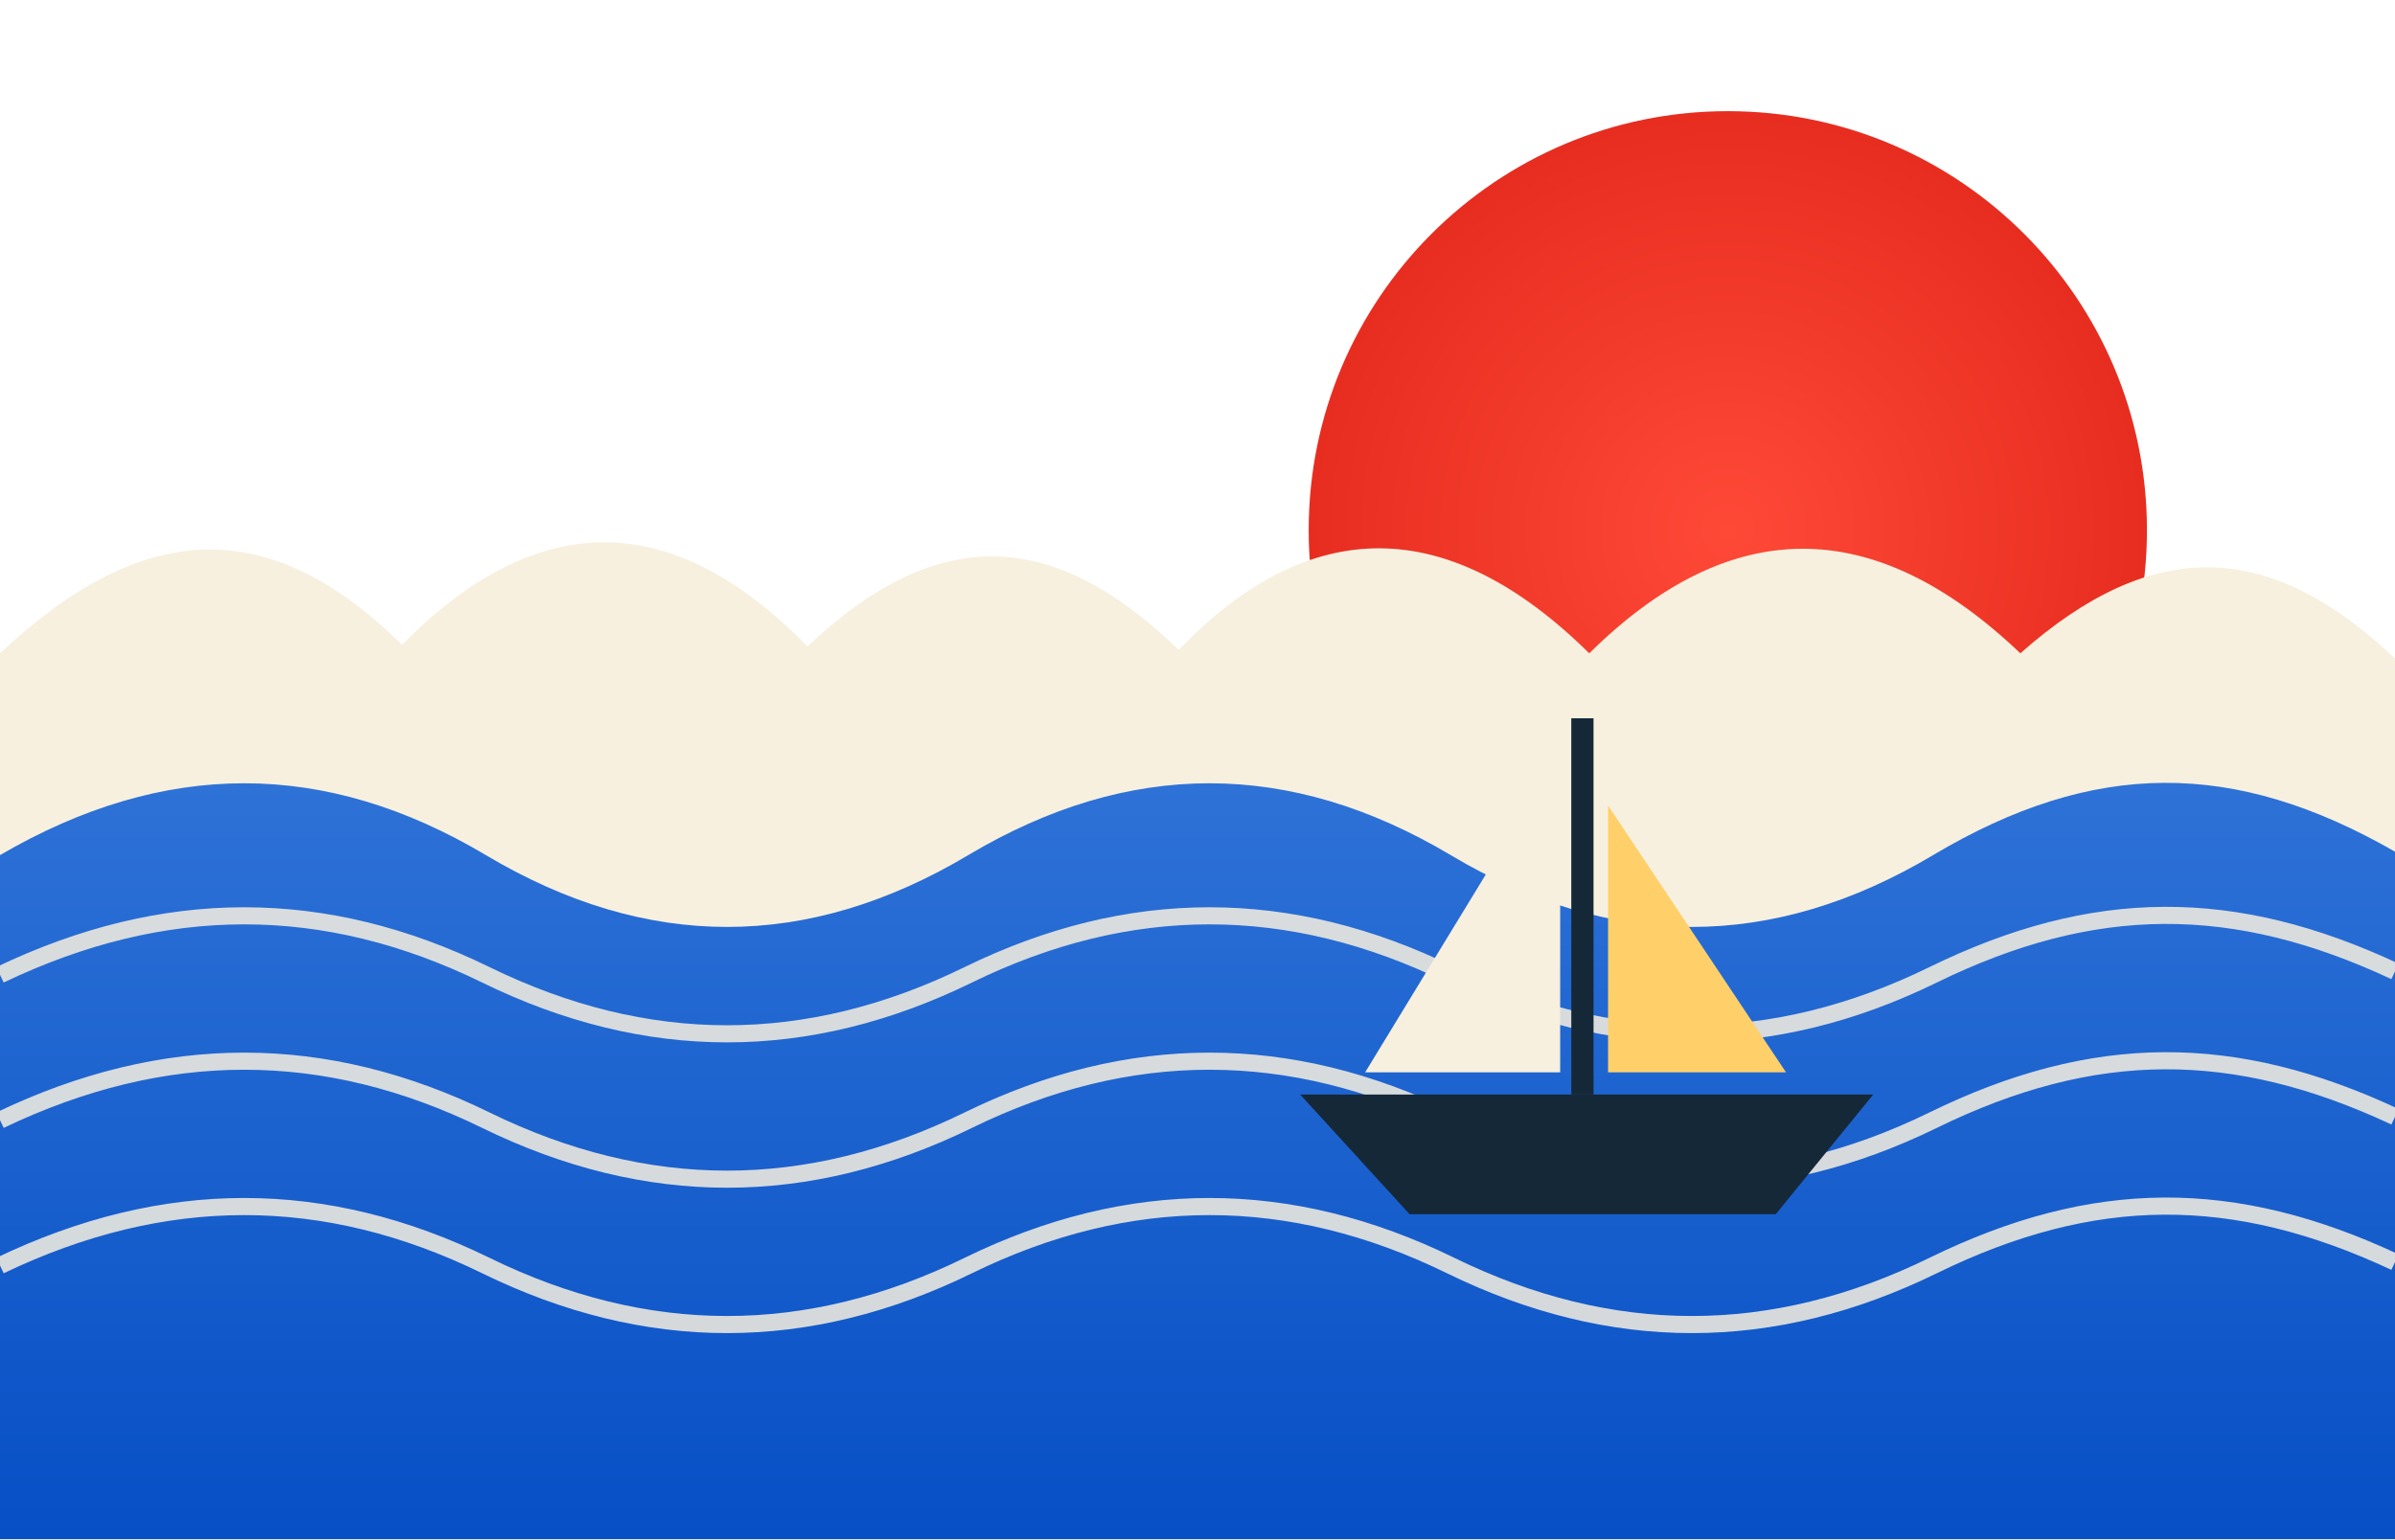
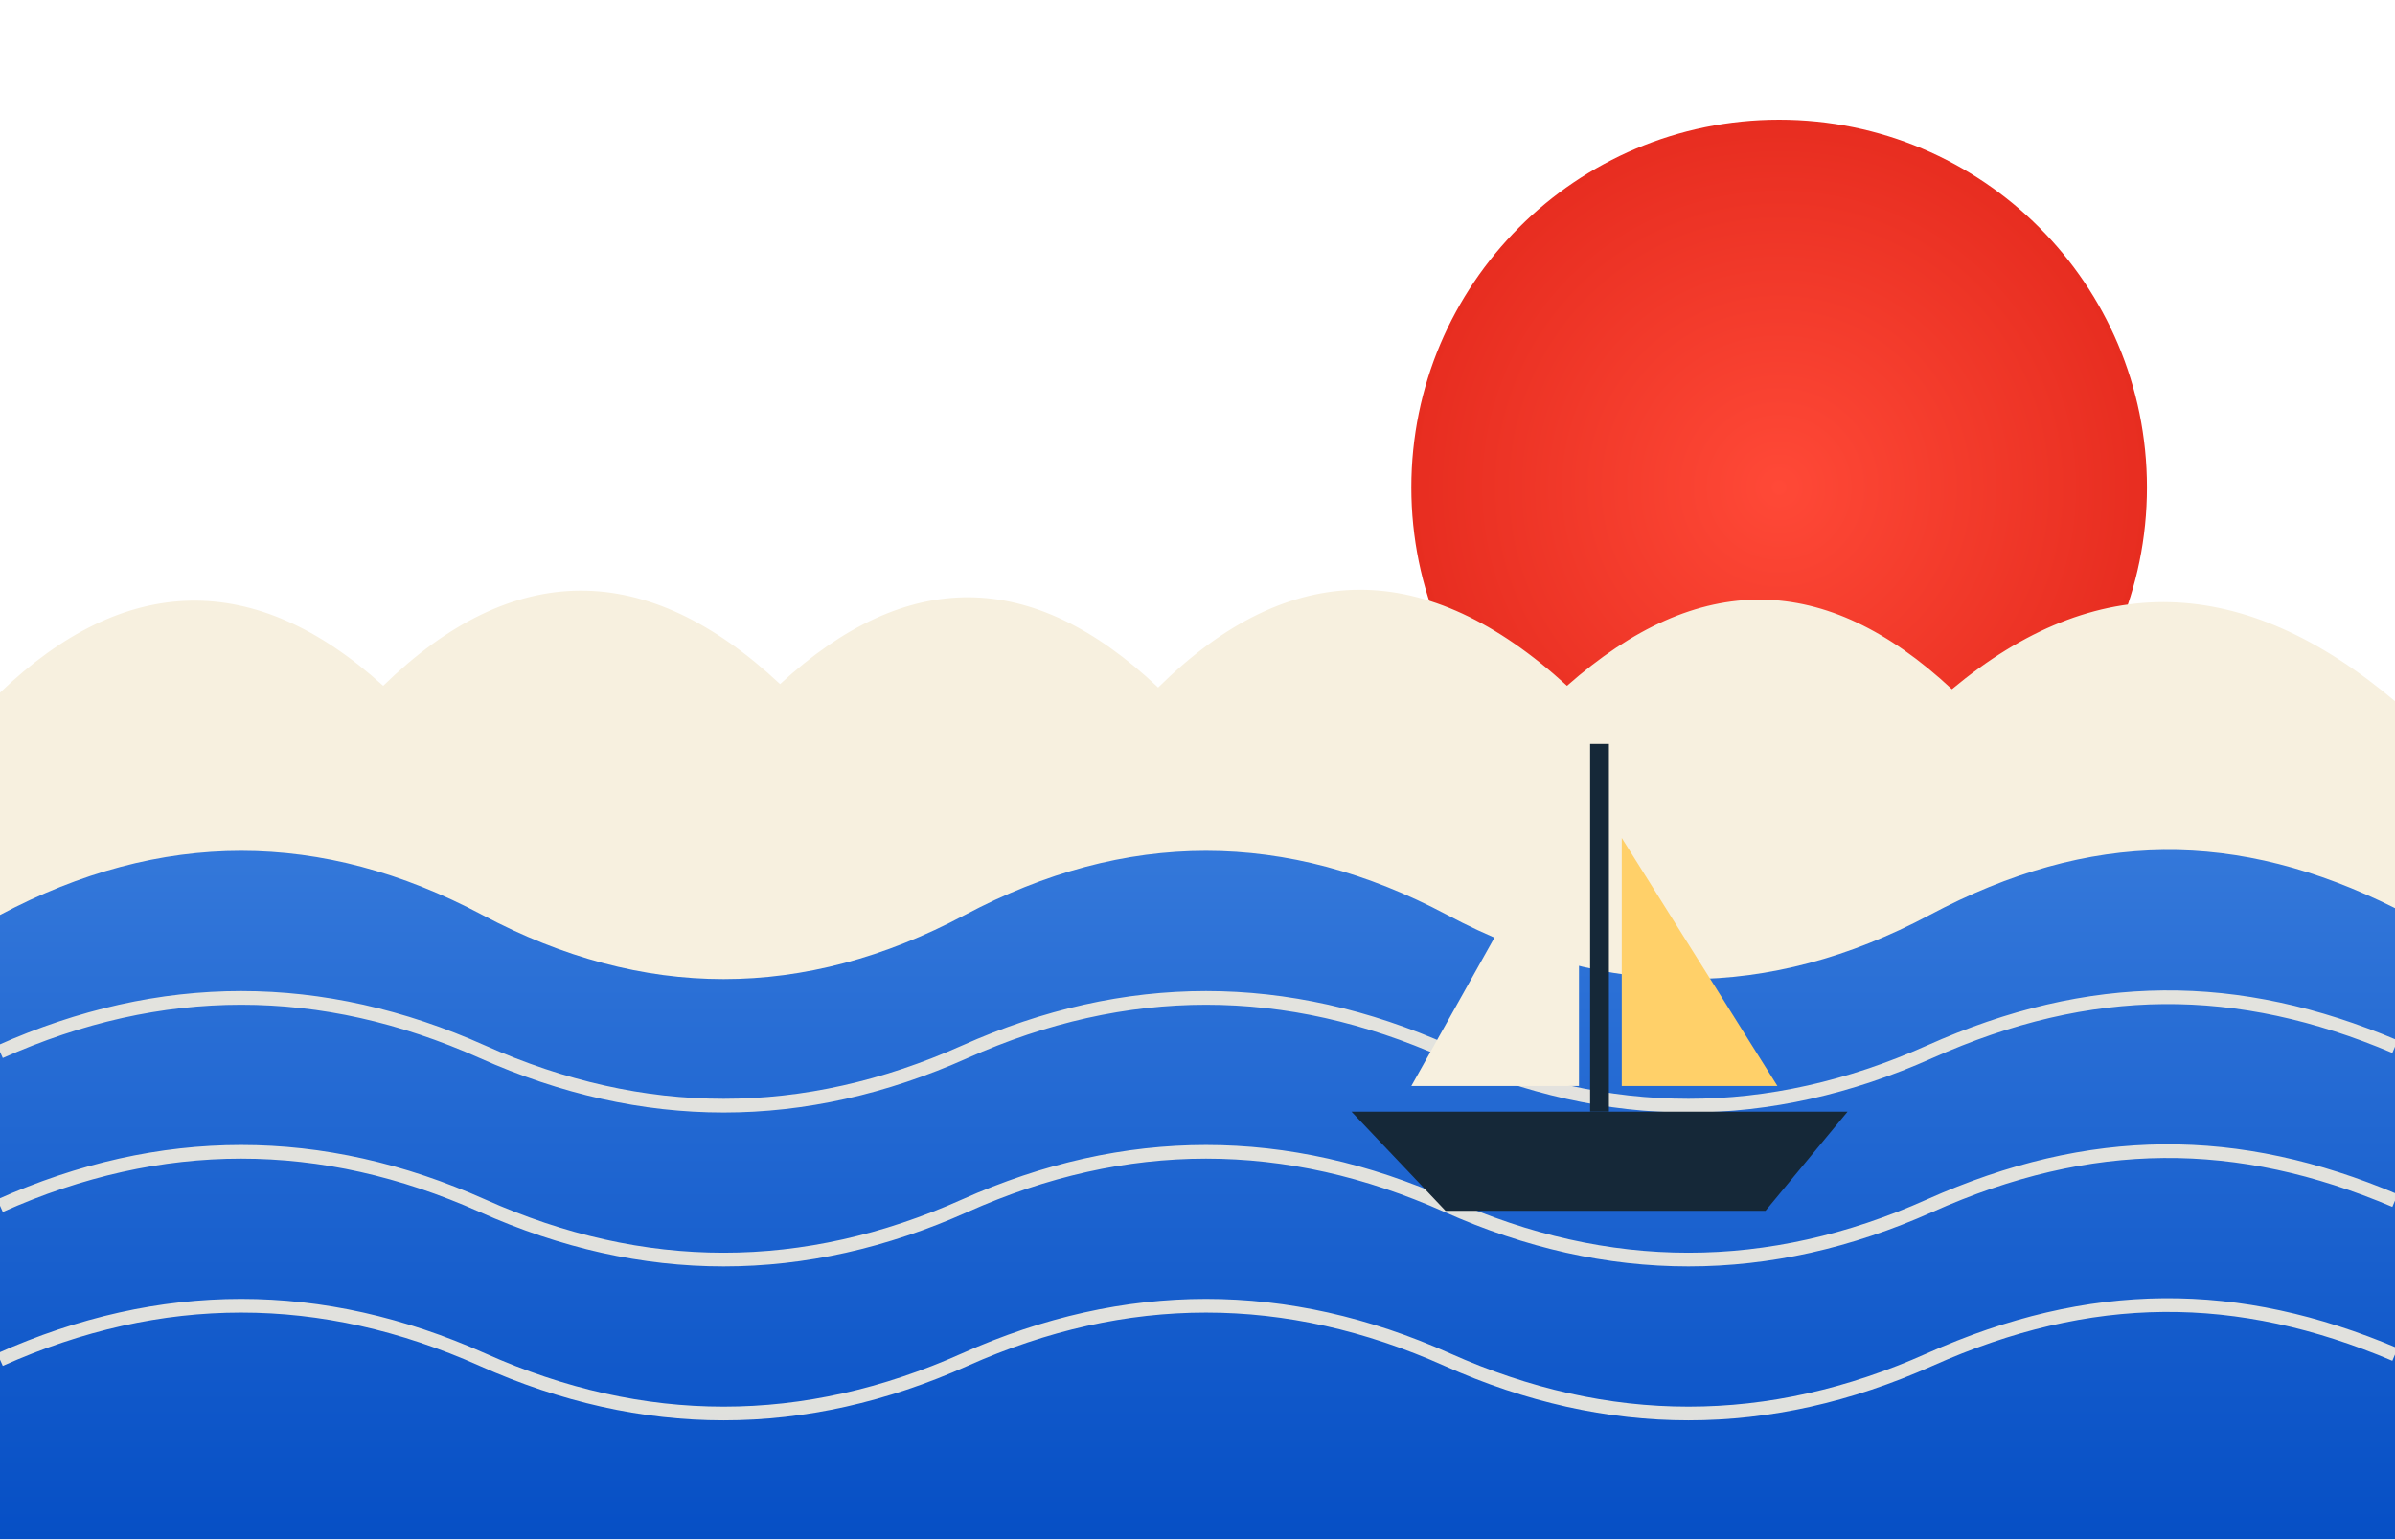
<svg xmlns="http://www.w3.org/2000/svg" viewBox="0 0 1400 900">
  <defs>
    <linearGradient id="sea" x1="0" y1="0" x2="0" y2="1">
-       <stop stop-color="#2e72d7" />
+       <stop stop-color="#3478da" />
      <stop offset="1" stop-color="#064fc5" />
    </linearGradient>
    <radialGradient id="sun">
      <stop stop-color="#ff4937" />
      <stop offset="1" stop-color="#e72d20" />
    </radialGradient>
  </defs>
-   <circle cx="1010" cy="310" r="245" fill="url(#sun)" />
-   <path d="M0 382c83-78 157-82 235-5 80-81 159-79 237 1 75-71 143-70 217 2 77-80 158-79 240 2 82-81 166-82 252 0 78-69 146-66 219 3V900H0Z" fill="#f7f0df" />
-   <path d="M0 500c96-56 190-56 284 0s188 56 282 0 188-56 282 0 188 56 282 0 176-56 270-2V900H0Z" fill="url(#sea)" />
-   <g fill="none" stroke="#f7f0df" stroke-width="10" opacity=".85">
-     <path d="M0 570c96-46 190-46 284 0s188 46 282 0 188-46 282 0 188 46 282 0 176-46 270-2" />
-     <path d="M0 655c96-46 190-46 284 0s188 46 282 0 188-46 282 0 188 46 282 0 176-46 270-2" />
-     <path d="M0 740c96-46 190-46 284 0s188 46 282 0 188-46 282 0 188 46 282 0 176-46 270-2" />
+   <circle cx="1040" cy="285" r="215" fill="url(#sun)" />
+   <path d="M0 405c73-70 149-72 224-4 76-74 154-74 232-1 74-68 147-68 221 2 77-76 157-76 239-1 77-68 151-67 225 2 84-70 170-68 259 7V900H0Z" fill="#f7f0df" />
+   <path d="M0 535c94-50 188-50 282 0s188 50 282 0 188-50 282 0 188 50 282 0 180-50 272-4V900H0Z" fill="url(#sea)" />
+   <g fill="none" stroke="#f7f0df" stroke-width="8" opacity=".9">
+     <path d="M0 615c94-42 188-42 282 0s188 42 282 0 188-42 282 0 188 42 282 0 180-42 272-3" />
+     <path d="M0 705c94-42 188-42 282 0s188 42 282 0 188-42 282 0 188 42 282 0 180-42 272-3" />
+     <path d="M0 795c94-42 188-42 282 0s188 42 282 0 188-42 282 0 188 42 282 0 180-42 272-3" />
  </g>
-   <g transform="translate(760 420)">
-     <path d="M0 220h335l-57 70H64Z" fill="#152838" />
-     <path d="M165 0v220" stroke="#152838" stroke-width="13" />
-     <path d="M152 20 38 207h114Z" fill="#f7f0df" />
-     <path d="M180 51v156h104Z" fill="#ffd069" />
+   <g transform="translate(790 425)">
+     <path d="M0 225h290l-48 58H55Z" fill="#152838" />
+     <path d="M145 10v215" stroke="#152838" stroke-width="11" />
+     <path d="M133 35 35 210h98Z" fill="#f7f0df" />
+     <path d="M158 65v145h91Z" fill="#ffd069" />
  </g>
</svg>
